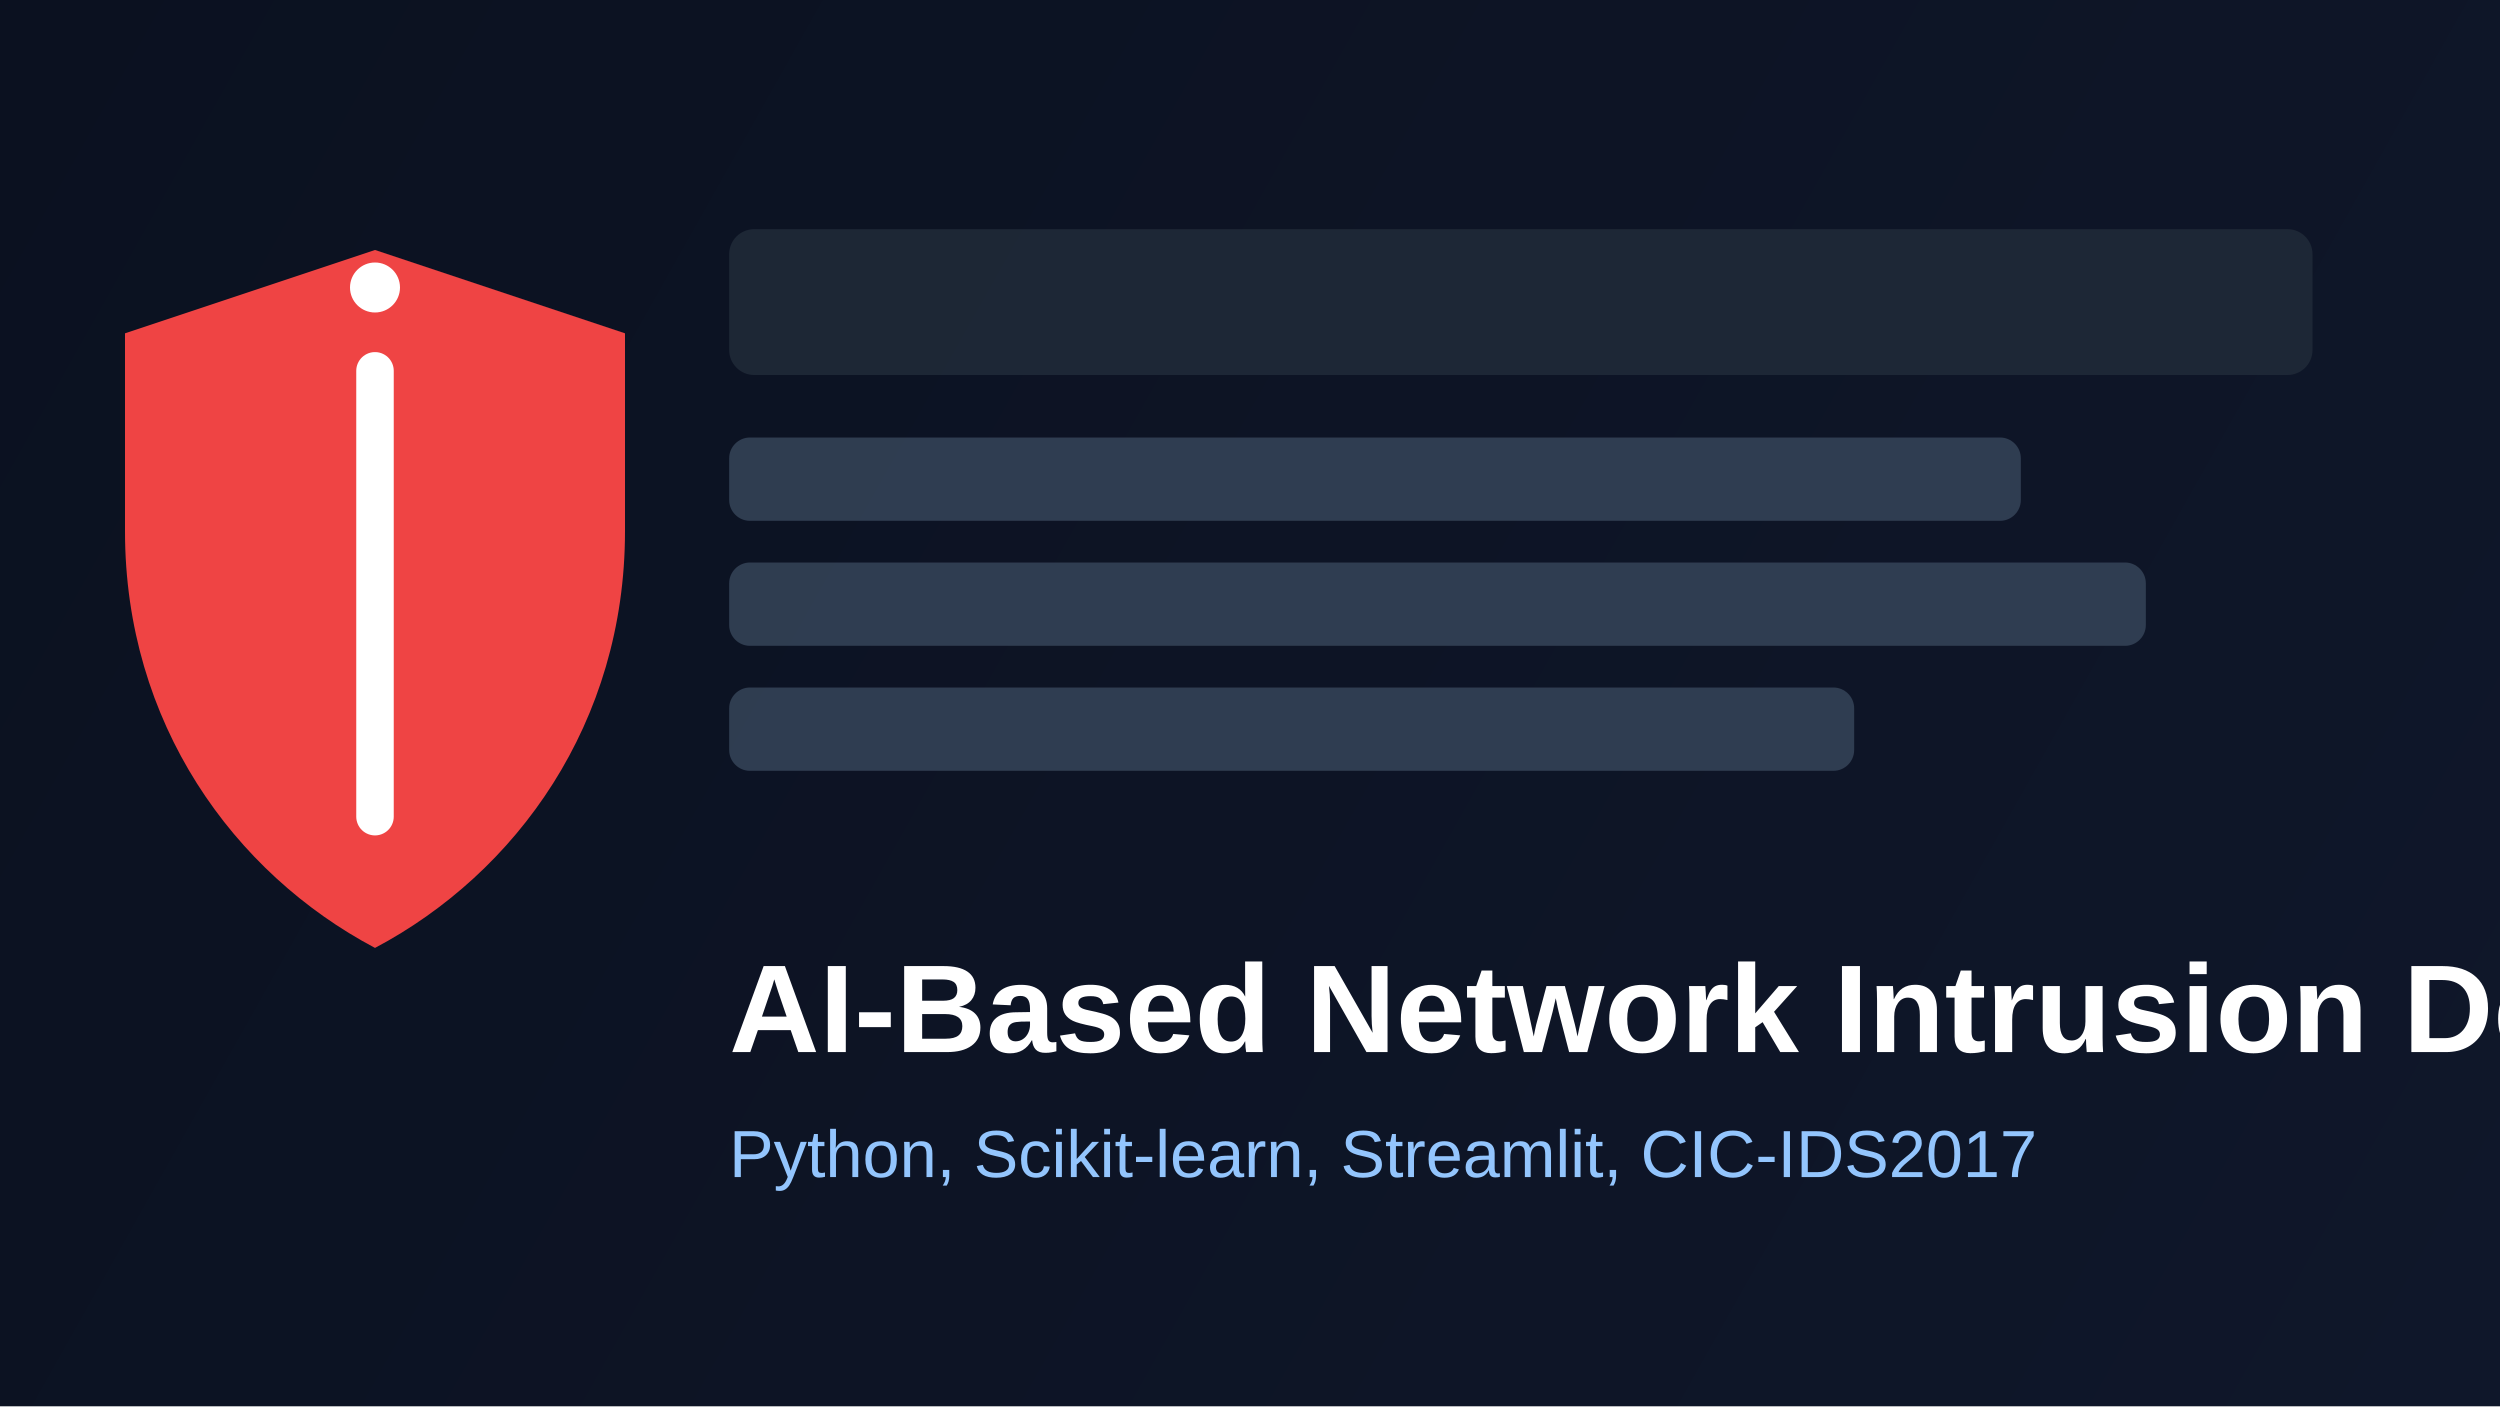
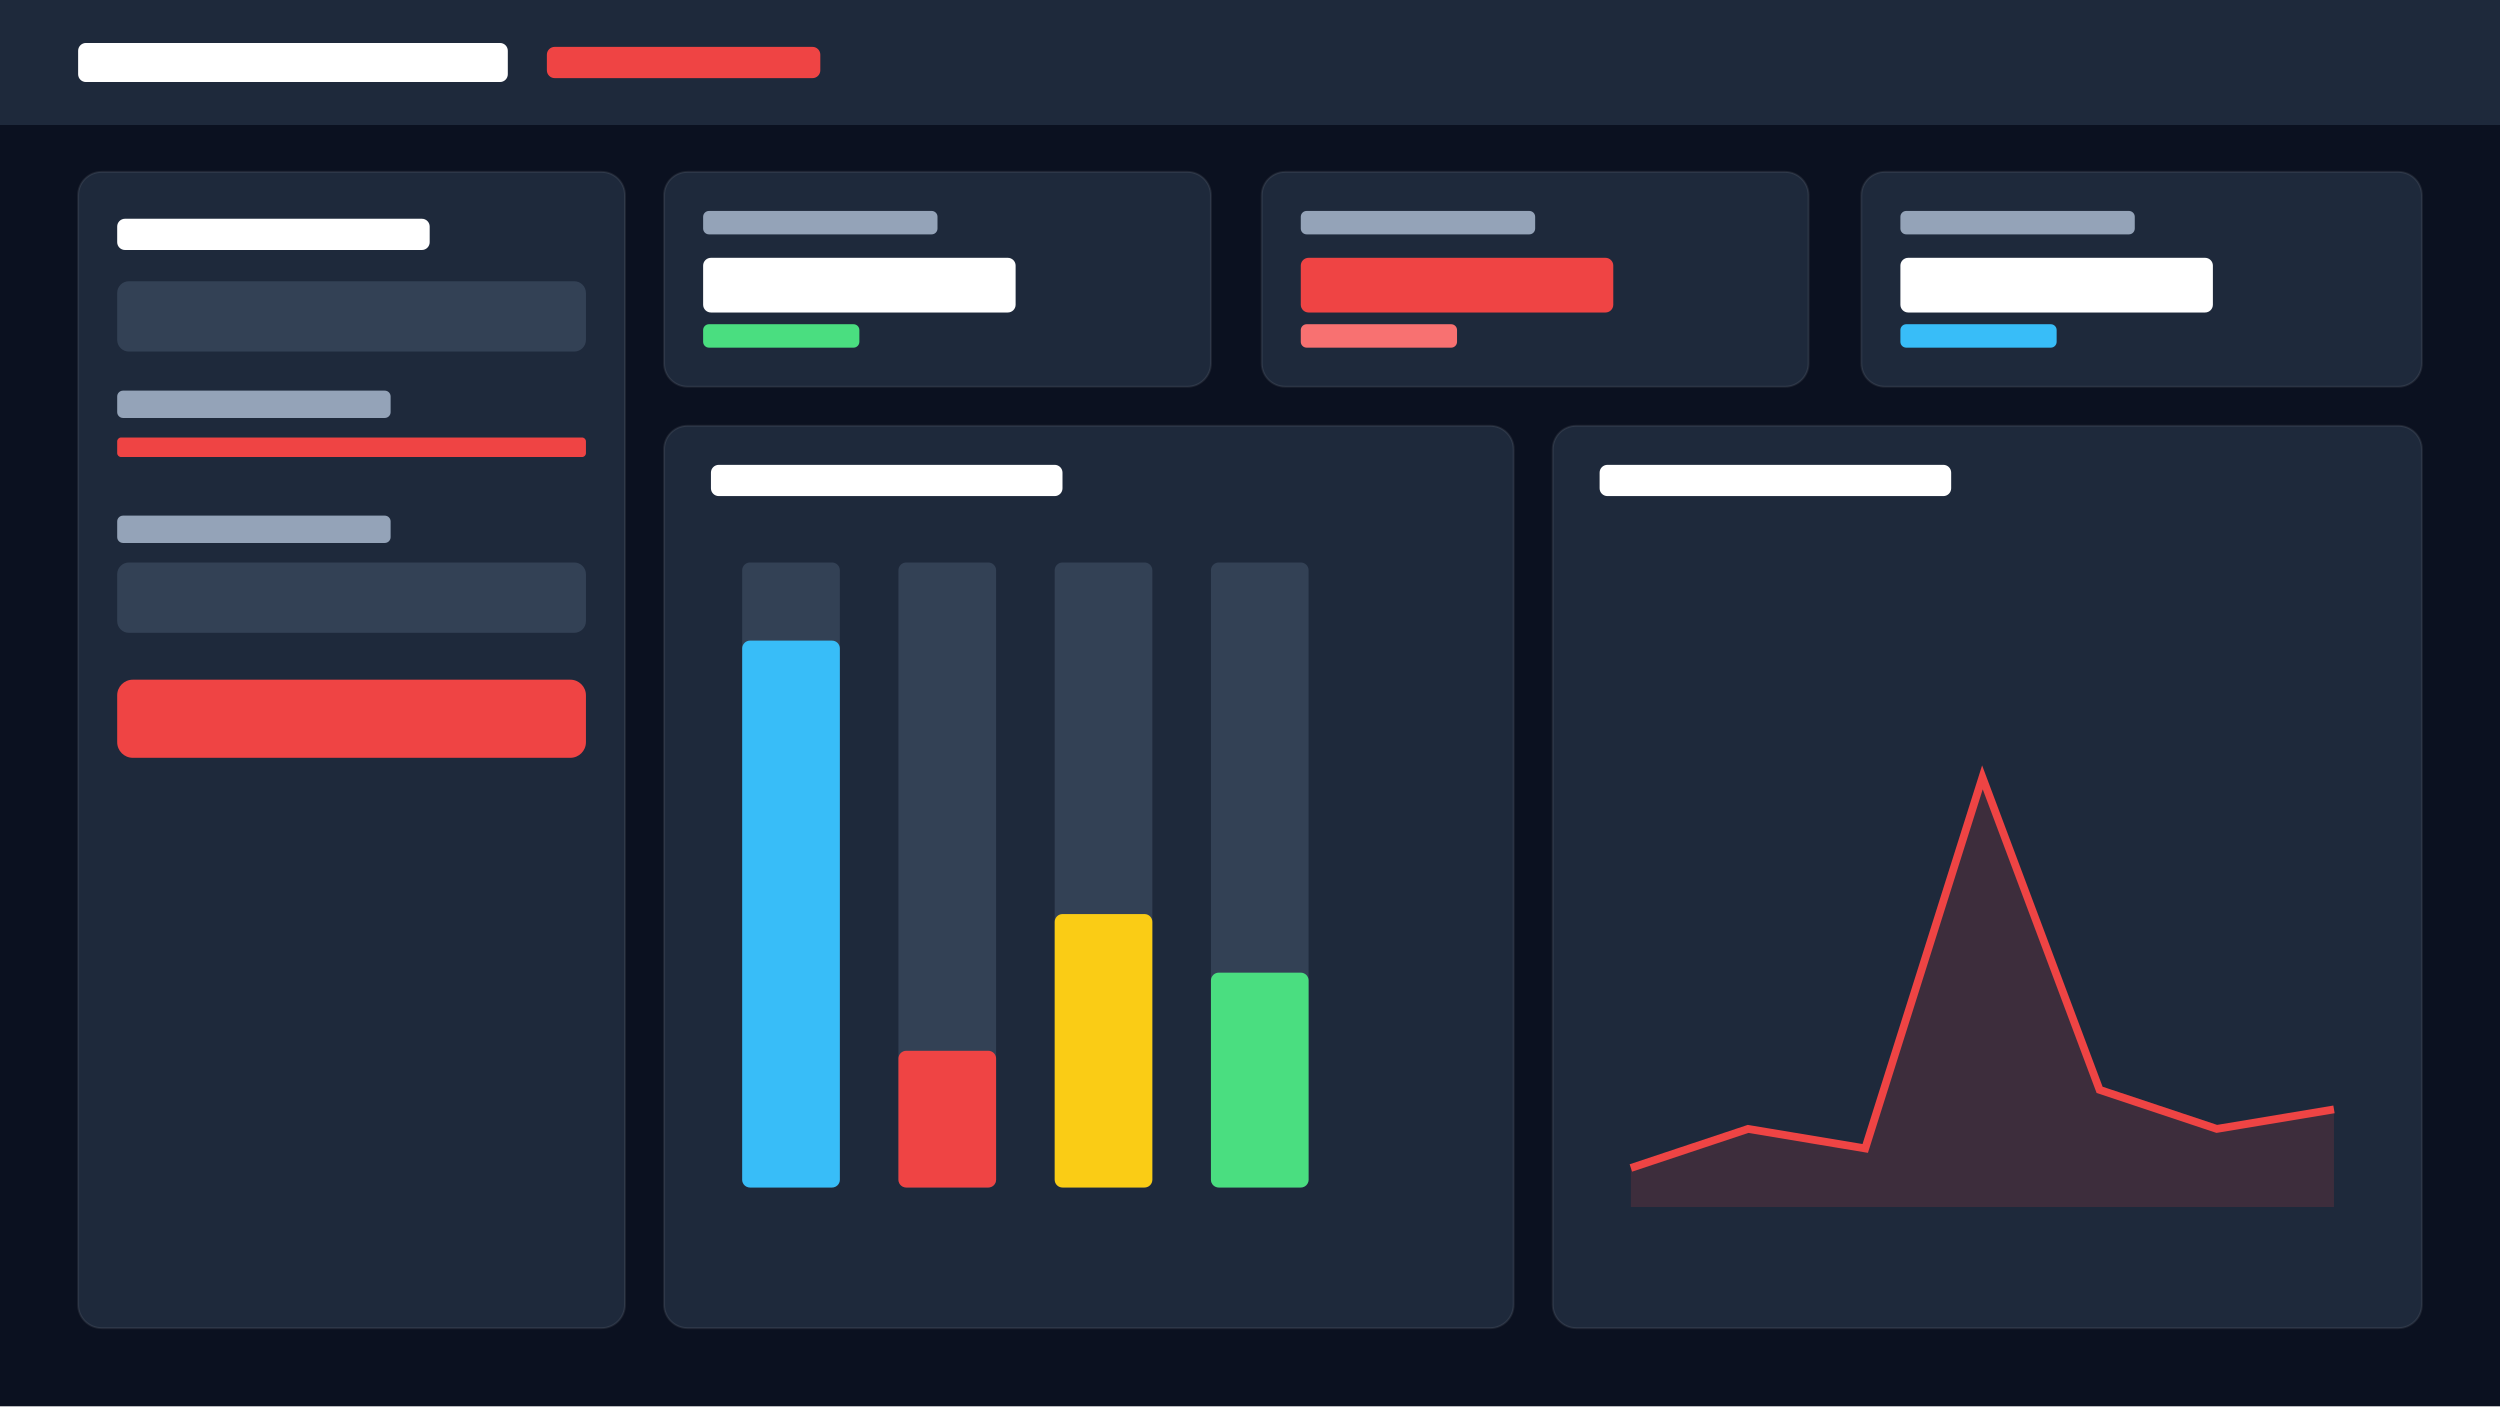
- <svg xmlns="http://www.w3.org/2000/svg" width="1200" height="675" viewBox="0 0 1200 675" fill="none">
-   <defs>
-     <linearGradient id="bg" x1="0" y1="0" x2="1200" y2="675" gradientUnits="userSpaceOnUse">
-       <stop stop-color="#0b1120" />
-       <stop offset="1" stop-color="#0f172a" />
-     </linearGradient>
-   </defs>
-   <rect width="1200" height="675" fill="url(#bg)" />
-   <path d="M180 120l120 40v95c0 92-52 164-120 200-68-36-120-108-120-200v-95l120-40z" fill="#ef4444" />
-   <path d="M180 178v214" stroke="white" stroke-width="18" stroke-linecap="round" />
-   <circle cx="180" cy="138" r="12" fill="white" />
-   <g opacity="0.9">
-     <rect x="350" y="110" width="760" height="70" rx="12" fill="#1f2937" />
-     <rect x="350" y="210" width="620" height="40" rx="10" fill="#334155" />
-     <rect x="350" y="270" width="680" height="40" rx="10" fill="#334155" />
-     <rect x="350" y="330" width="540" height="40" rx="10" fill="#334155" />
+ <svg xmlns="http://www.w3.org/2000/svg" width="1280" height="720" viewBox="0 0 1280 720" fill="none">
+   <rect width="1280" height="720" fill="#0b1120" />
+   <rect x="0" y="0" width="1280" height="64" fill="#1e293b" border-bottom="1px solid rgba(255,255,255,0.08)" />
+   <rect x="40" y="22" width="220" height="20" rx="4" fill="#ffffff" />
+   <rect x="280" y="24" width="140" height="16" rx="4" fill="#ef4444" />
+   <g transform="translate(40, 88)">
+     <rect width="280" height="592" rx="12" fill="#1e293b" stroke="rgba(255,255,255,0.08)" />
+     <rect x="20" y="24" width="160" height="16" rx="4" fill="#ffffff" />
+     <rect x="20" y="56" width="240" height="36" rx="6" fill="#334155" />
+     <rect x="20" y="112" width="140" height="14" rx="3" fill="#94a3b8" />
+     <rect x="20" y="136" width="240" height="10" rx="2" fill="#ef4444" />
+     <rect x="20" y="176" width="140" height="14" rx="3" fill="#94a3b8" />
+     <rect x="20" y="200" width="240" height="36" rx="6" fill="#334155" />
+     <rect x="20" y="260" width="240" height="40" rx="8" fill="#ef4444" />
  </g>
-   <text x="350" y="505" font-family="Arial, sans-serif" font-size="60" font-weight="700" fill="white">AI-Based Network Intrusion Detection</text>
-   <text x="350" y="565" font-family="Arial, sans-serif" font-size="32" fill="#93c5fd">Python, Scikit-learn, Streamlit, CIC-IDS2017</text>
+   <g transform="translate(340, 88)">
+     <rect x="0" y="0" width="280" height="110" rx="12" fill="#1e293b" stroke="rgba(255,255,255,0.08)" />
+     <rect x="20" y="20" width="120" height="12" rx="3" fill="#94a3b8" />
+     <rect x="20" y="44" width="160" height="28" rx="4" fill="#ffffff" />
+     <rect x="20" y="78" width="80" height="12" rx="3" fill="#4ade80" />
+     <rect x="306" y="0" width="280" height="110" rx="12" fill="#1e293b" stroke="rgba(255,255,255,0.08)" />
+     <rect x="326" y="20" width="120" height="12" rx="3" fill="#94a3b8" />
+     <rect x="326" y="44" width="160" height="28" rx="4" fill="#ef4444" />
+     <rect x="326" y="78" width="80" height="12" rx="3" fill="#f87171" />
+     <rect x="613" y="0" width="287" height="110" rx="12" fill="#1e293b" stroke="rgba(255,255,255,0.08)" />
+     <rect x="633" y="20" width="120" height="12" rx="3" fill="#94a3b8" />
+     <rect x="633" y="44" width="160" height="28" rx="4" fill="#ffffff" />
+     <rect x="633" y="78" width="80" height="12" rx="3" fill="#38bdf8" />
+   </g>
+   <g transform="translate(340, 218)">
+     <rect width="435" height="462" rx="12" fill="#1e293b" stroke="rgba(255,255,255,0.08)" />
+     <rect x="24" y="20" width="180" height="16" rx="4" fill="#ffffff" />
+     <rect x="40" y="70" width="50" height="320" rx="4" fill="#334155" />
+     <rect x="40" y="110" width="50" height="280" rx="4" fill="#38bdf8" />
+     <rect x="120" y="70" width="50" height="320" rx="4" fill="#334155" />
+     <rect x="120" y="320" width="50" height="70" rx="4" fill="#ef4444" />
+     <rect x="200" y="70" width="50" height="320" rx="4" fill="#334155" />
+     <rect x="200" y="250" width="50" height="140" rx="4" fill="#facc15" />
+     <rect x="280" y="70" width="50" height="320" rx="4" fill="#334155" />
+     <rect x="280" y="280" width="50" height="110" rx="4" fill="#4ade80" />
+   </g>
+   <g transform="translate(795, 218)">
+     <rect width="445" height="462" rx="12" fill="#1e293b" stroke="rgba(255,255,255,0.08)" />
+     <rect x="24" y="20" width="180" height="16" rx="4" fill="#ffffff" />
+     <path d="M40 380 L100 360 L160 370 L220 180 L280 340 L340 360 L400 350" stroke="#ef4444" stroke-width="4" fill="none" />
+     <path d="M40 380 L100 360 L160 370 L220 180 L280 340 L340 360 L400 350 L400 400 L40 400 Z" fill="rgba(239,68,68,0.15)" />
+   </g>
</svg>
